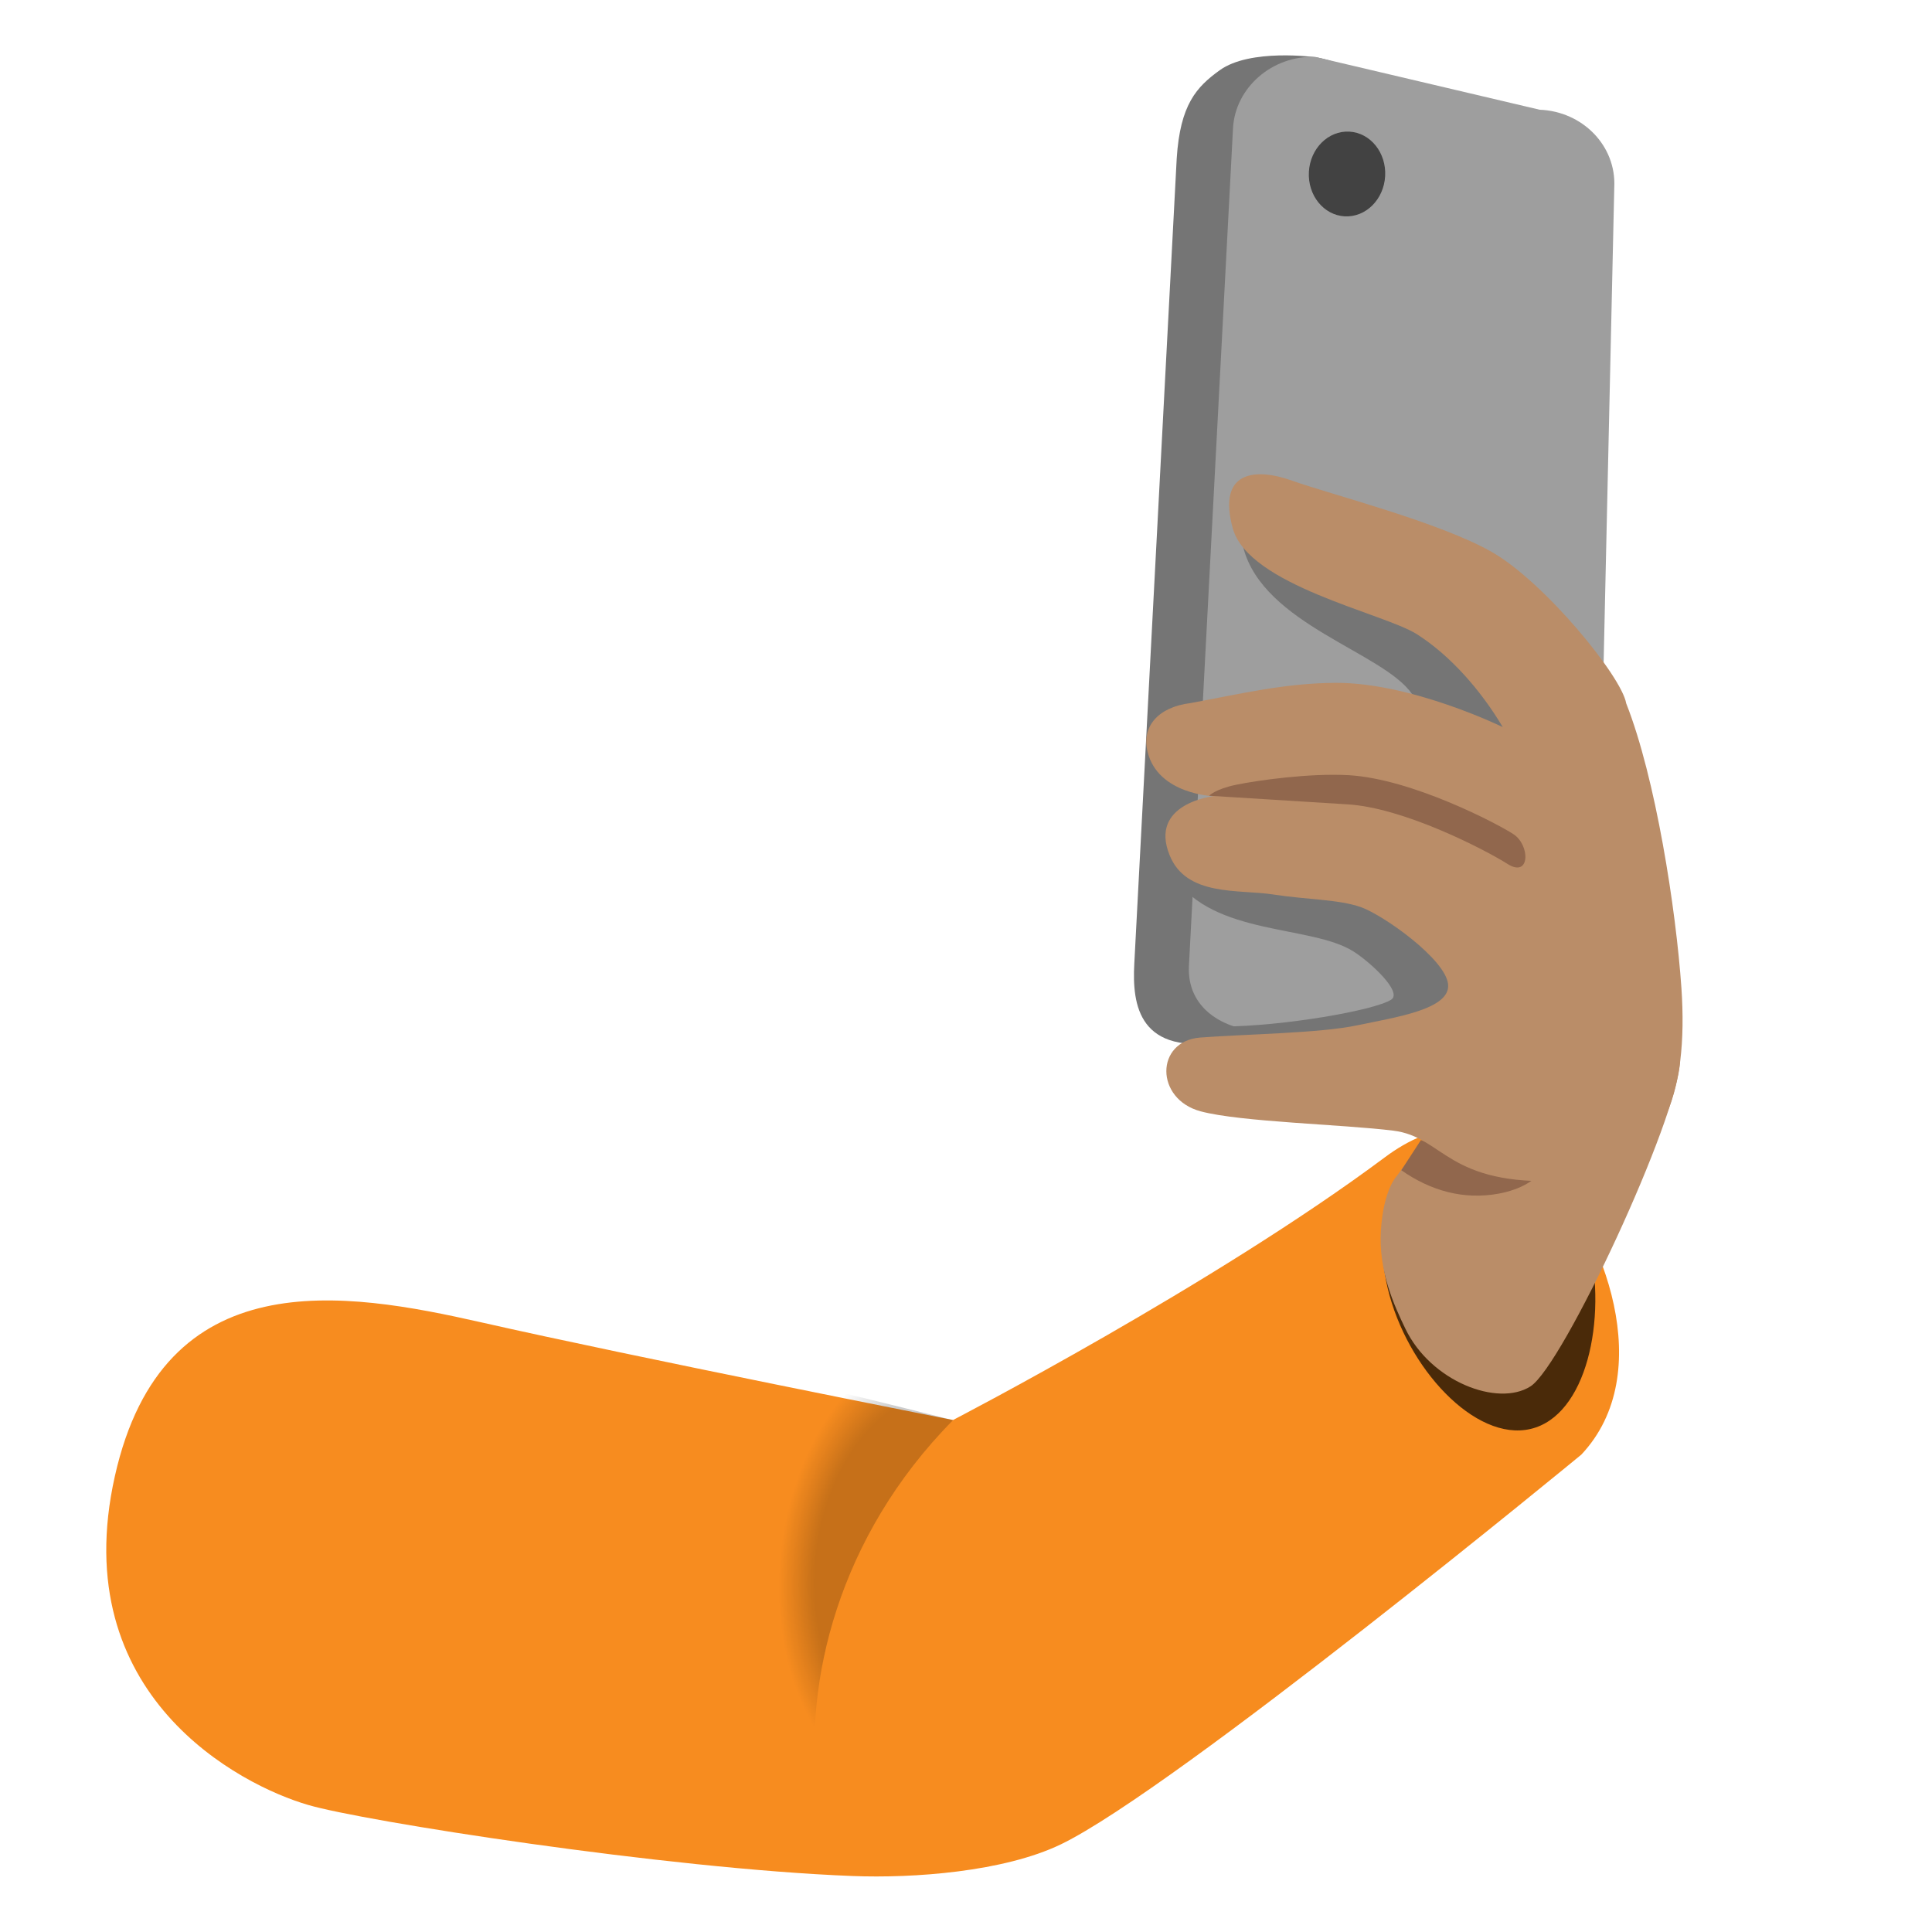
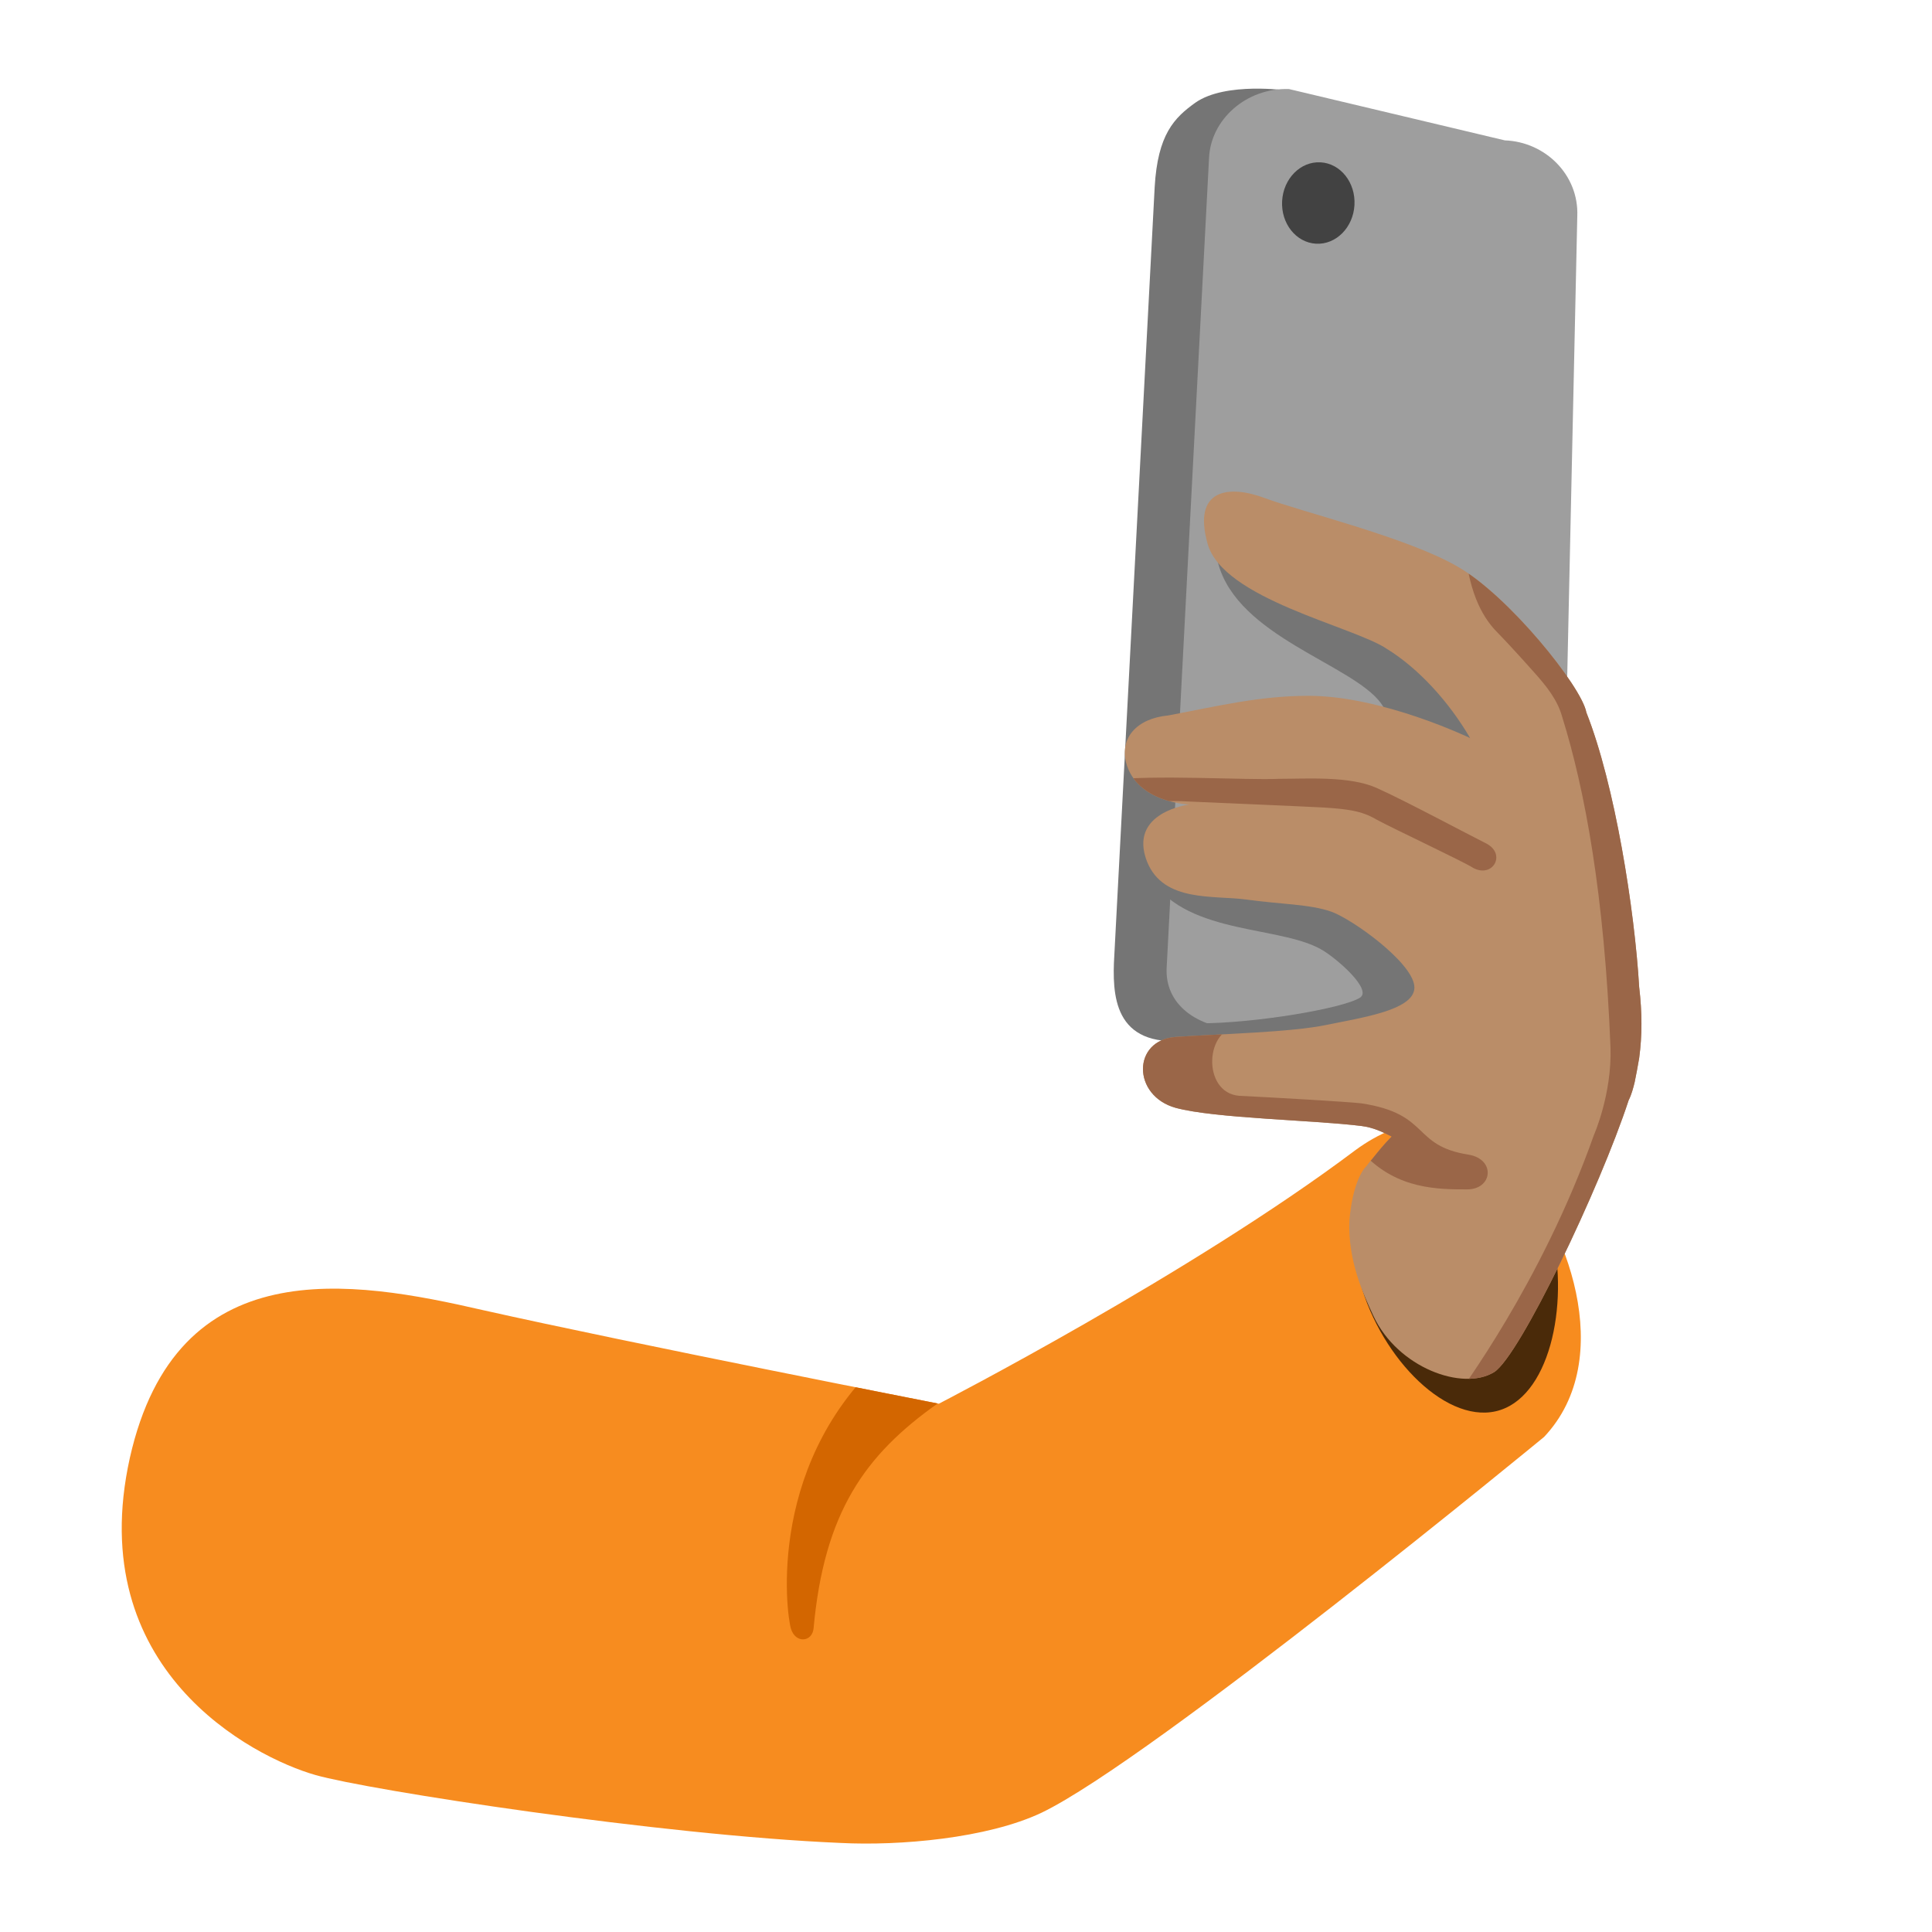
- <svg xmlns="http://www.w3.org/2000/svg" version="1.1" id="Layer_5" x="0px" y="0px" viewBox="0 0 128 128" style="enable-background:new 0 0 128 128;" xml:space="preserve">
+ <svg xmlns="http://www.w3.org/2000/svg" xmlns:xlink="http://www.w3.org/1999/xlink" version="1.1" id="Layer_2_00000157305488627301135770000012449984873699718541_" x="0px" y="0px" viewBox="0 0 128 128" style="enable-background:new 0 0 128 128;" xml:space="preserve">
+   <path style="fill:#F78C1F;" d="M8.6,96.6c3.1-13.8,14.7-11.8,23.4-9.8C41.8,89,62.2,93,62.2,93s16.7-8.6,27.6-16.8  c3-2.2,6.8-3,10.2,0.7c3.8,4.1,7.2,13.1,2.3,18.3c0,0-26,21.4-33.3,24.9c-3.6,1.7-9.4,2.2-13.3,2c-11.9-0.5-31.3-3.5-34.8-4.5  C16.7,116.4,5.5,110.6,8.6,96.6z" />
  <g>
-     <path style="fill:#F78C1F;" d="M7.61,97.8c3.2-14.29,15.22-12.24,24.28-10.19c10.14,2.3,31.25,6.47,31.25,6.47   s17.31-8.97,28.63-17.42c3.07-2.29,7.03-3.16,10.57,0.71c3.9,4.26,7.5,13.6,2.43,19c0,0-26.92,22.18-34.5,25.83   c-3.77,1.81-9.73,2.25-13.81,2.09c-12.35-0.48-32.48-3.65-36.05-4.71C15.95,118.29,4.35,112.35,7.61,97.8z" />
    <g>
-       <path style="fill:#757575;" d="M97.97,67.88l-16.82,1.11c-5.7,1-6.15-2.38-6-5.14l2.81-53.35c0.23-3.59,1.32-4.74,2.84-5.84    c2.02-1.47,6.35-0.87,6.35-0.87c5.13,0.83,14.9,9.63,14.76,12.38l2,47.06C103.77,65.92,101.08,68,97.97,67.88z" />
+       <defs>
+         <path id="SVGID_1_" d="M8.6,96.6c3.1-13.8,14.7-11.8,23.4-9.8C41.8,89,62.2,93,62.2,93s16.7-8.6,27.6-16.8c3-2.2,6.8-3,10.2,0.7     c3.8,4.1,7.2,13.1,2.3,18.3c0,0-26,21.4-33.3,24.9c-3.6,1.7-9.4,2.2-13.3,2c-11.9-0.5-31.3-3.5-34.8-4.5     C16.7,116.4,5.5,110.6,8.6,96.6z" />
+       </defs>
+       <clipPath id="SVGID_00000158721784883220105580000005741446783435428534_">
+         <use xlink:href="#SVGID_1_" style="overflow:visible;" />
+       </clipPath>
+       <path style="clip-path:url(#SVGID_00000158721784883220105580000005741446783435428534_);fill:#D36600;" d="M59.2,89.4    c-8.5,7.1-7.1,17.5-6.8,18.5s1.4,0.9,1.5,0c0.7-7.7,3.4-11.5,8.2-14.9C64.5,91.4,59.2,89.4,59.2,89.4z" />
+     </g>
+   </g>
+   <g>
+     <g>
+       <g>
+         <path style="fill:#757575;" d="M95.8,67.7l-16.2,1.1c-5.5,1-5.9-2.3-5.8-5l2.7-51.4c0.2-3.5,1.3-4.6,2.7-5.6     c2-1.4,6.1-0.8,6.1-0.8c4.9,0.8,14.4,9.3,14.2,11.9l1.9,45.4C101.4,65.9,98.8,67.9,95.8,67.7z" />
+       </g>
    </g>
    <g>
-       <path style="fill:#9E9E9E;" d="M100.34,69.29L83.8,68.36c-2.84-0.11-5.17-1.61-5.03-4.37l2.92-55.49c0.14-2.7,2.61-4.84,5.45-4.73    l14.87,3.5c2.84,0.11,5.08,2.39,4.94,5.14l-1.17,52.2C105.65,67.32,103.18,69.41,100.34,69.29z" />
+       <g>
+         <path style="fill:#9E9E9E;" d="M98,69.1l-15.9-0.9c-2.7-0.1-5-1.6-4.8-4.2l2.8-53.5c0.1-2.6,2.5-4.7,5.3-4.6l14.3,3.4     c2.7,0.1,4.9,2.3,4.8,5l-1.1,50.3C103.2,67.2,100.8,69.2,98,69.1z" />
+       </g>
    </g>
-     <ellipse transform="matrix(0.0554 -0.9985 0.9985 0.0554 72.7968 99.9946)" style="fill:#424242;" cx="89.24" cy="11.52" rx="2.81" ry="2.53" />
+     <ellipse transform="matrix(0.0554 -0.9985 0.9985 0.0554 69.0617 99.9137)" style="fill:#424242;" cx="87.34" cy="13.46" rx="2.7" ry="2.4" />
+   </g>
+   <g>
+     <path style="fill:#757575;" d="M80.7,37.3c1.3,4.9,8.9,6.7,10.8,9.3c1.8,2.7,4.1,9,4.1,9s-21.8-1-19.3,2.7s8.7,3,11.4,4.7   c1.1,0.7,3.2,2.6,2.4,3.1c-1.1,0.7-6.9,1.7-10.7,1.7c-3.8,0,12.9,3.8,16.2,2c3.3-1.8,3.1-11.5,3.1-11.5S98,47.3,98,47   s-5.6-6.1-5.6-6.1S79.6,33.2,80.7,37.3z" />
+   </g>
+   <path style="opacity:0.7;enable-background:new    ;" d="M102.8,81.5c1.2,5.1-0.2,11.2-3.7,12s-7.9-3.9-9.1-9c-0.5-2.1-0.5-4.2,0-6  c0,0,3-1.3,5-1.8C98.5,76,101.6,76.5,102.8,81.5z" />
+   <path style="fill:#BA8D68;" d="M108.6,70.1L108.6,70.1c-0.1,0.6-0.2,1.1-0.3,1.6c-0.1,0.4-0.2,0.8-0.4,1.2c-1.9,5.8-7.2,16.9-8.9,18  c-2.1,1.3-6.4-0.3-8-3.7c-0.7-1.5-1.7-3.7-1.6-6.3c0.2-2.6,1-3.5,1-3.5c0.2-0.2,0.3-0.4,0.5-0.6c0.4-0.5,0.8-1,1.3-1.5  c-0.6-0.3-1.2-0.6-2-0.7c-3.2-0.4-9.7-0.5-12.3-1.2c-2.9-0.8-2.9-4.5,0-4.7s7.6-0.3,10-0.8s6-1,5.8-2.6s-4.1-4.4-5.5-4.9  s-3.5-0.5-5.6-0.8c-2.2-0.3-5.5,0.2-6.6-2.5c-1.3-3.3,2.8-3.8,2.8-3.8s-3.5-0.1-4.2-2.8c-0.4-1.6,0.7-2.9,2.8-3.1  c3.2-0.6,6-1.3,9.3-1.3c4.9,0,10.7,2.8,10.7,2.8C96,46.5,94,44.3,91.9,43C89.7,41.5,81,39.7,80,36c-1-3.6,1.4-3.9,3.8-3  s9.4,2.6,12.7,4.5c3.4,1.9,8.3,8,8.6,9.7c1.9,4.8,3.2,13.1,3.5,18.2C108.8,67.1,108.8,68.6,108.6,70.1z" />
+   <g>
    <g>
-       <path style="fill:#757575;" d="M82.38,36.31c1.35,5.07,9.26,6.9,11.16,9.66s4.29,9.33,4.29,9.33s-22.64-1.02-20.02,2.84    s9.07,3.14,11.85,4.89c1.14,0.72,3.28,2.7,2.51,3.2c-1.12,0.72-7.17,1.76-11.13,1.78c-3.96,0.03,13.33,3.94,16.8,2.11    c3.47-1.83,3.23-11.9,3.23-11.9s-0.73-11.51-0.76-11.87c-0.02-0.36-5.78-6.35-5.78-6.35S81.25,32.03,82.38,36.31z" />
+       <defs>
+         <path id="SVGID_00000006683537751414896960000011345253310228660623_" d="M108.6,70.1L108.6,70.1c-0.1,0.6-0.2,1.1-0.3,1.6     c-0.1,0.4-0.2,0.8-0.4,1.2c-1.9,5.8-7.2,16.9-8.9,18c-2.1,1.3-6.4-0.3-8-3.7c-0.7-1.5-1.7-3.7-1.6-6.3c0.2-2.6,1-3.5,1-3.5     c0.2-0.2,0.3-0.4,0.5-0.6c0.4-0.5,0.8-1,1.3-1.5c-0.6-0.3-1.2-0.6-2-0.7c-3.2-0.4-9.7-0.5-12.3-1.2c-2.9-0.8-2.9-4.5,0-4.7     s7.6-0.3,10-0.8s6-1,5.8-2.6s-4.1-4.4-5.5-4.9s-3.5-0.5-5.6-0.8c-2.2-0.3-5.5,0.2-6.6-2.5c-1.3-3.3,2.8-3.8,2.8-3.8     s-3.5-0.1-4.2-2.8c-0.4-1.6,0.7-2.9,2.8-3.1c3.2-0.6,6-1.3,9.3-1.3c4.9,0,10.7,2.8,10.7,2.8C96,46.5,94,44.3,91.9,43     C89.7,41.5,81,39.7,80,36c-1-3.6,1.4-3.9,3.8-3s9.4,2.6,12.7,4.5c3.4,1.9,8.3,8,8.6,9.7c1.9,4.8,3.2,13.1,3.5,18.2     C108.8,67.1,108.8,68.6,108.6,70.1z" />
+       </defs>
+       <clipPath id="SVGID_00000095325293182208200440000008203751329551525548_">
+         <use xlink:href="#SVGID_00000006683537751414896960000011345253310228660623_" style="overflow:visible;" />
+       </clipPath>
+       <g style="clip-path:url(#SVGID_00000095325293182208200440000008203751329551525548_);">
+         <path style="fill:#9A6648;" d="M82.2,68c-2.4,0-2.6,4.4-0.1,4.6c2.1,0.1,7.3,0.4,8.1,0.5c4.6,0.7,3.3,2.8,7.1,3.4     c1.8,0.3,1.6,2.3-0.1,2.3c-1.9,0-4.6,0-6.8-2.3c-0.6-0.7-13.7-0.3-13.7-0.3L73,69.8l3.8-4.3h5.9L82.2,68z" />
+         <path style="fill:#9A6648;" d="M96.6,92.4c0-0.1,5.5-7.3,9-17.2c0,0,1.2-2.7,1.1-5.8c-0.4-10.1-1.7-17.1-3.2-21.9     c-0.3-1.1-1-2-1.9-3c-0.8-0.9-1.9-2.1-2.3-2.5c-0.7-0.7-1.8-2-2.2-5.2c-0.2-2.1,2.3-2.5,3.2-1.6c0.9,1,8.5,10.4,8.5,10.4     l3.4,26.7l-11.6,22.3L96.6,92.4z" />
+         <path style="fill:#9A6648;" d="M73.3,51.7c3.1-0.4,9.3,0,11.4-0.1c1.9,0,4.7-0.2,6.5,0.6s6.1,3.1,7.3,3.7     c1.3,0.7,0.4,2.3-0.9,1.6c-0.6-0.4-5.3-2.6-6.4-3.2c-1-0.6-2-0.7-3.5-0.8c-1.9-0.1-6.9-0.3-9-0.4c-1.6-0.1-5.8,0.1-5.8,0.1     S70.2,52.1,73.3,51.7z" />
+       </g>
    </g>
-     <path style="opacity:0.7;" d="M105.25,82.19c1.25,5.28-0.16,11.61-3.84,12.48s-8.22-4.05-9.47-9.32c-0.52-2.21-0.48-4.36,0.01-6.19   c0,0,3.07-1.34,5.21-1.85C100.84,76.43,104,76.91,105.25,82.19z" />
-     <path id="hand_00000152239651109157526220000000447185253212068749_" style="fill:#BA8D68;" d="M93.02,77.26   c-0.16,0.22-0.31,0.43-0.47,0.64c0,0-0.88,0.87-1.06,3.58s0.87,5,1.62,6.55c1.68,3.5,6.13,5.2,8.29,3.82   c2.16-1.38,9.79-17.77,9.91-21.57C111.55,63,96.87,71.99,93.02,77.26z" />
-     <path id="tone_00000121968976921921264020000017792686435541672840_" style="fill:#91674D;" d="M94.14,75.53   c1.34,0.53,2.69,1.07,4.1,1.37c1.41,0.3,2.9,0.37,4.29-0.03c-0.44,1.3-1.88,1.96-3.23,2.21c-2.33,0.43-4.52-0.19-6.46-1.55   L94.14,75.53z" />
-     <path id="hand" style="fill:#BA8D68;" d="M103.55,78.23c-7.7,0.36-7.87-2.9-11.23-3.32c-3.36-0.42-10.1-0.57-12.77-1.28   c-3.04-0.81-3.02-4.66-0.03-4.89s7.9-0.28,10.4-0.81c2.5-0.53,6.19-1.05,6.02-2.72c-0.17-1.67-4.28-4.57-5.75-5.1   s-3.59-0.5-5.85-0.85c-2.26-0.35-5.74,0.16-6.85-2.6c-1.39-3.43,2.9-3.91,2.9-3.91s-3.67-0.12-4.36-2.94   c-0.42-1.7,0.73-2.97,2.85-3.23c3.36-0.62,6.22-1.32,9.61-1.34c5.04-0.02,11.07,2.93,11.07,2.93c-1.48-2.49-3.52-4.78-5.7-6.16   s-11.16-3.22-12.19-7.02c-1.02-3.75,1.43-4.04,3.95-3.14c2.51,0.9,9.72,2.73,13.2,4.71c3.49,1.98,8.62,8.25,8.92,10.04   c1.95,4.94,3.3,13.63,3.66,18.88C111.86,72.32,110.3,77.91,103.55,78.23z" />
-     <path id="tone" style="fill:#91674D;" d="M99.88,57.24c-1.5-0.95-6.87-3.73-10.61-3.95c-2.48-0.15-9.06-0.57-9.16-0.57   c0,0,0.39-0.44,1.8-0.73c1.41-0.29,4.86-0.78,7.47-0.63c4.16,0.25,9.77,3.18,10.88,3.9C101.39,55.99,101.38,58.19,99.88,57.24z" />
-     <radialGradient id="SVGID_1_" cx="491.301" cy="-22.092" r="10.274" gradientTransform="matrix(0.9939 0.1106 -0.163 1.4648 -429.9654 81.9153)" gradientUnits="userSpaceOnUse">
-       <stop offset="0.771" style="stop-color:#000000" />
-       <stop offset="1" style="stop-color:#000000;stop-opacity:0" />
-     </radialGradient>
-     <path style="opacity:0.2;fill:url(#SVGID_1_);enable-background:new    ;" d="M63.14,94.09c-7.65,7.74-9.88,17.45-9,24.58   c-12.64-15.46,1.15-26.51,1.15-26.51C57.39,92.64,63.14,94.09,63.14,94.09z" />
  </g>
</svg>
